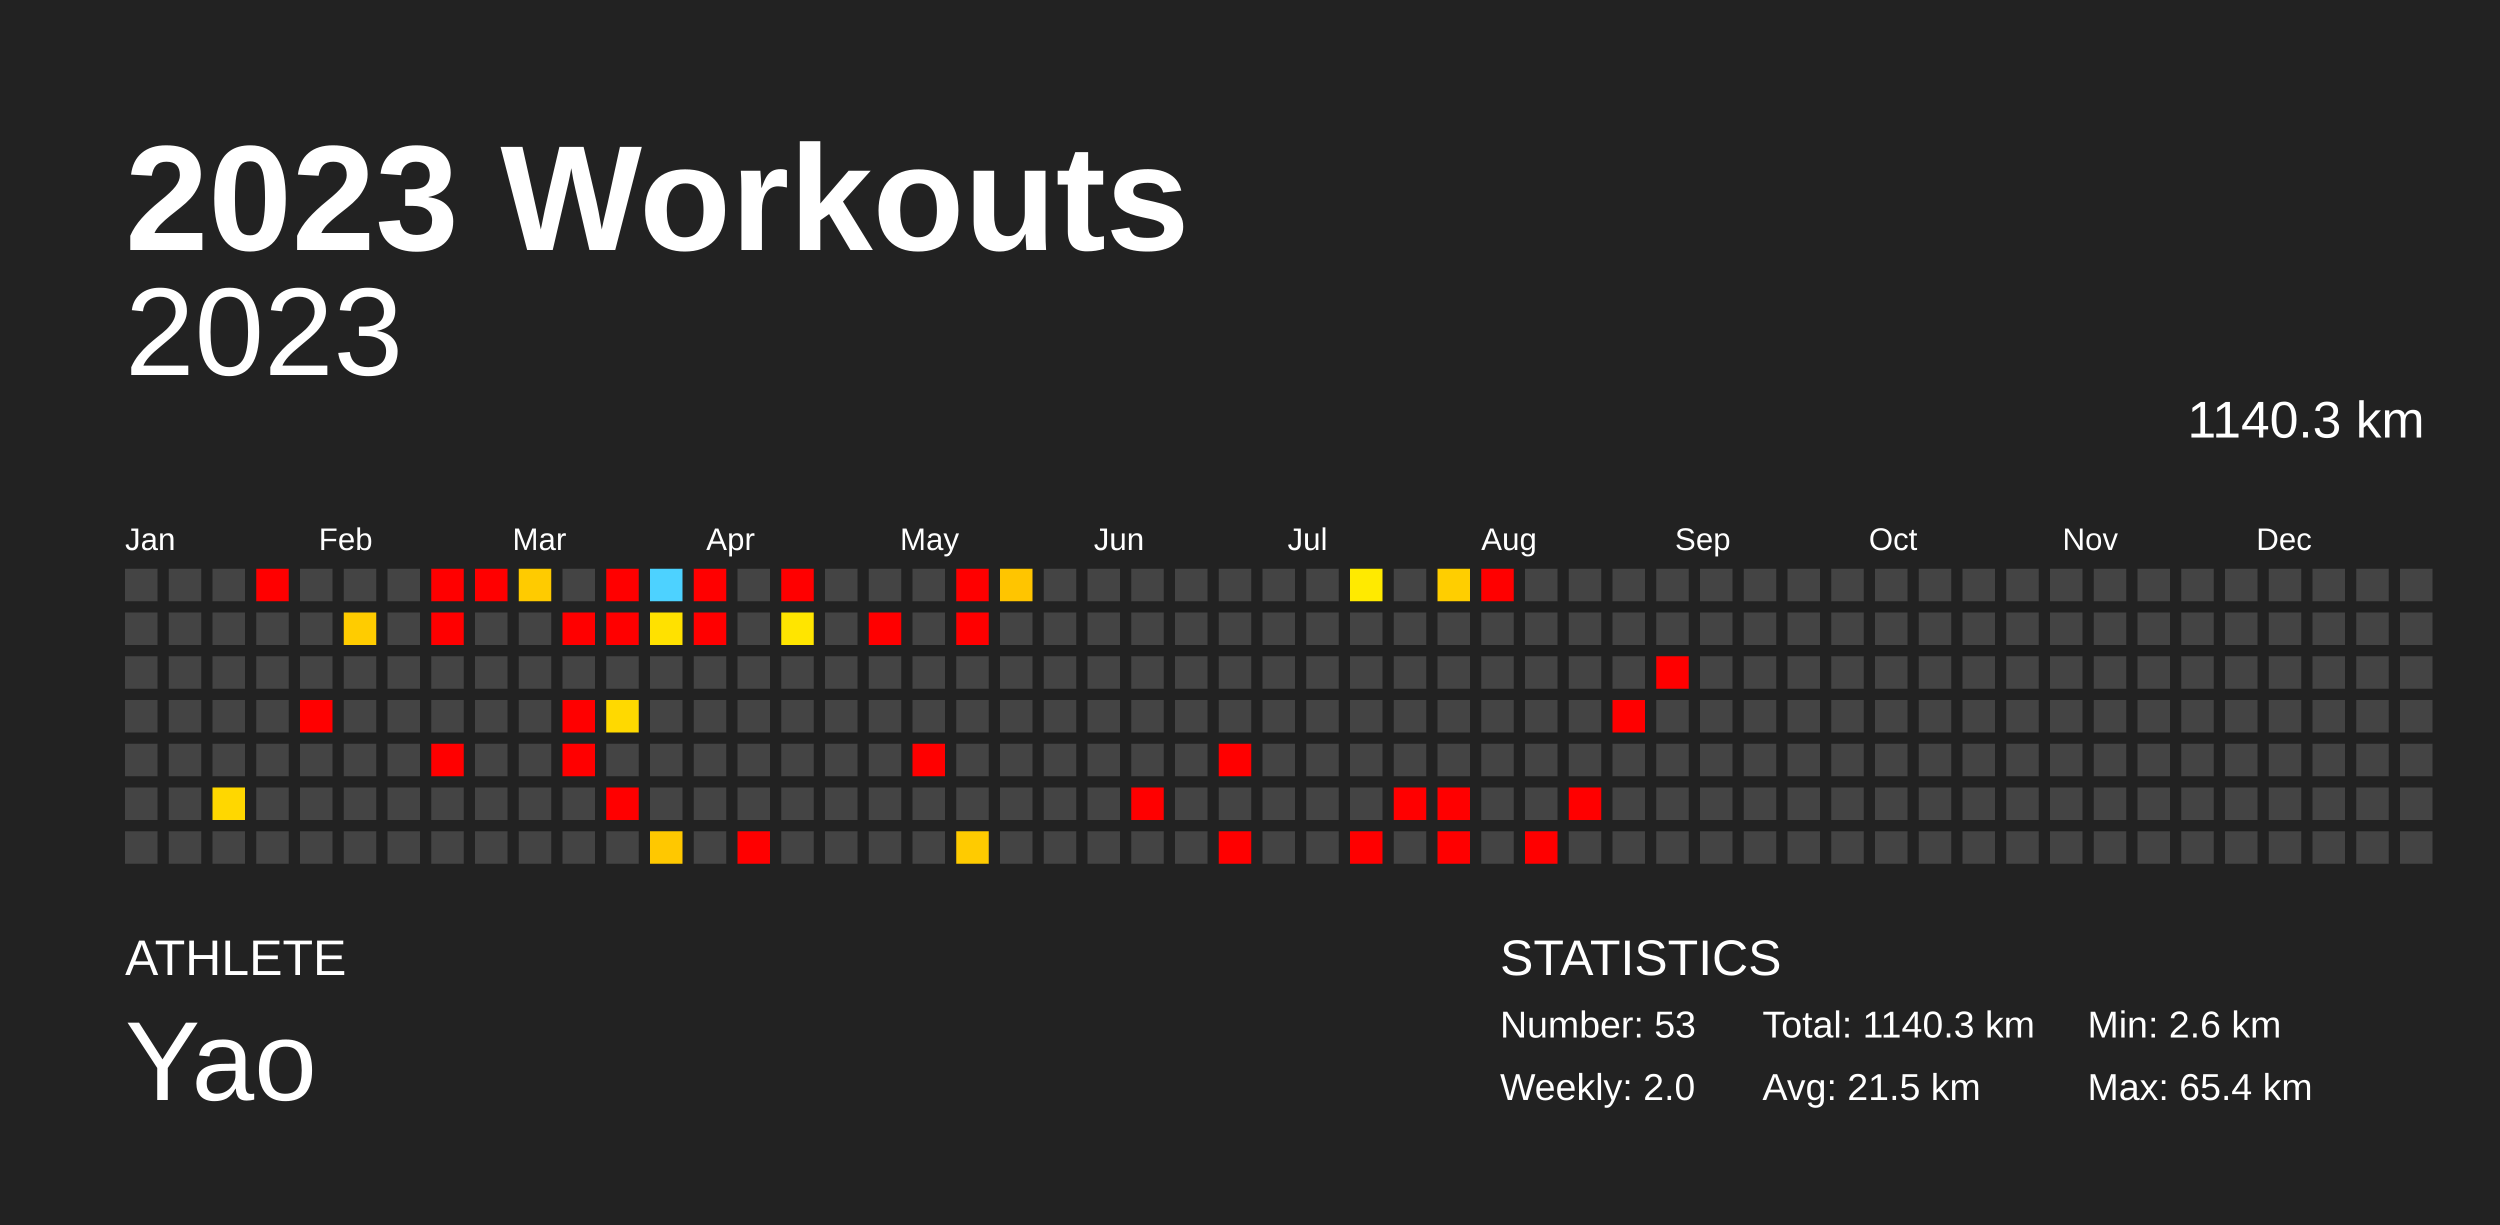
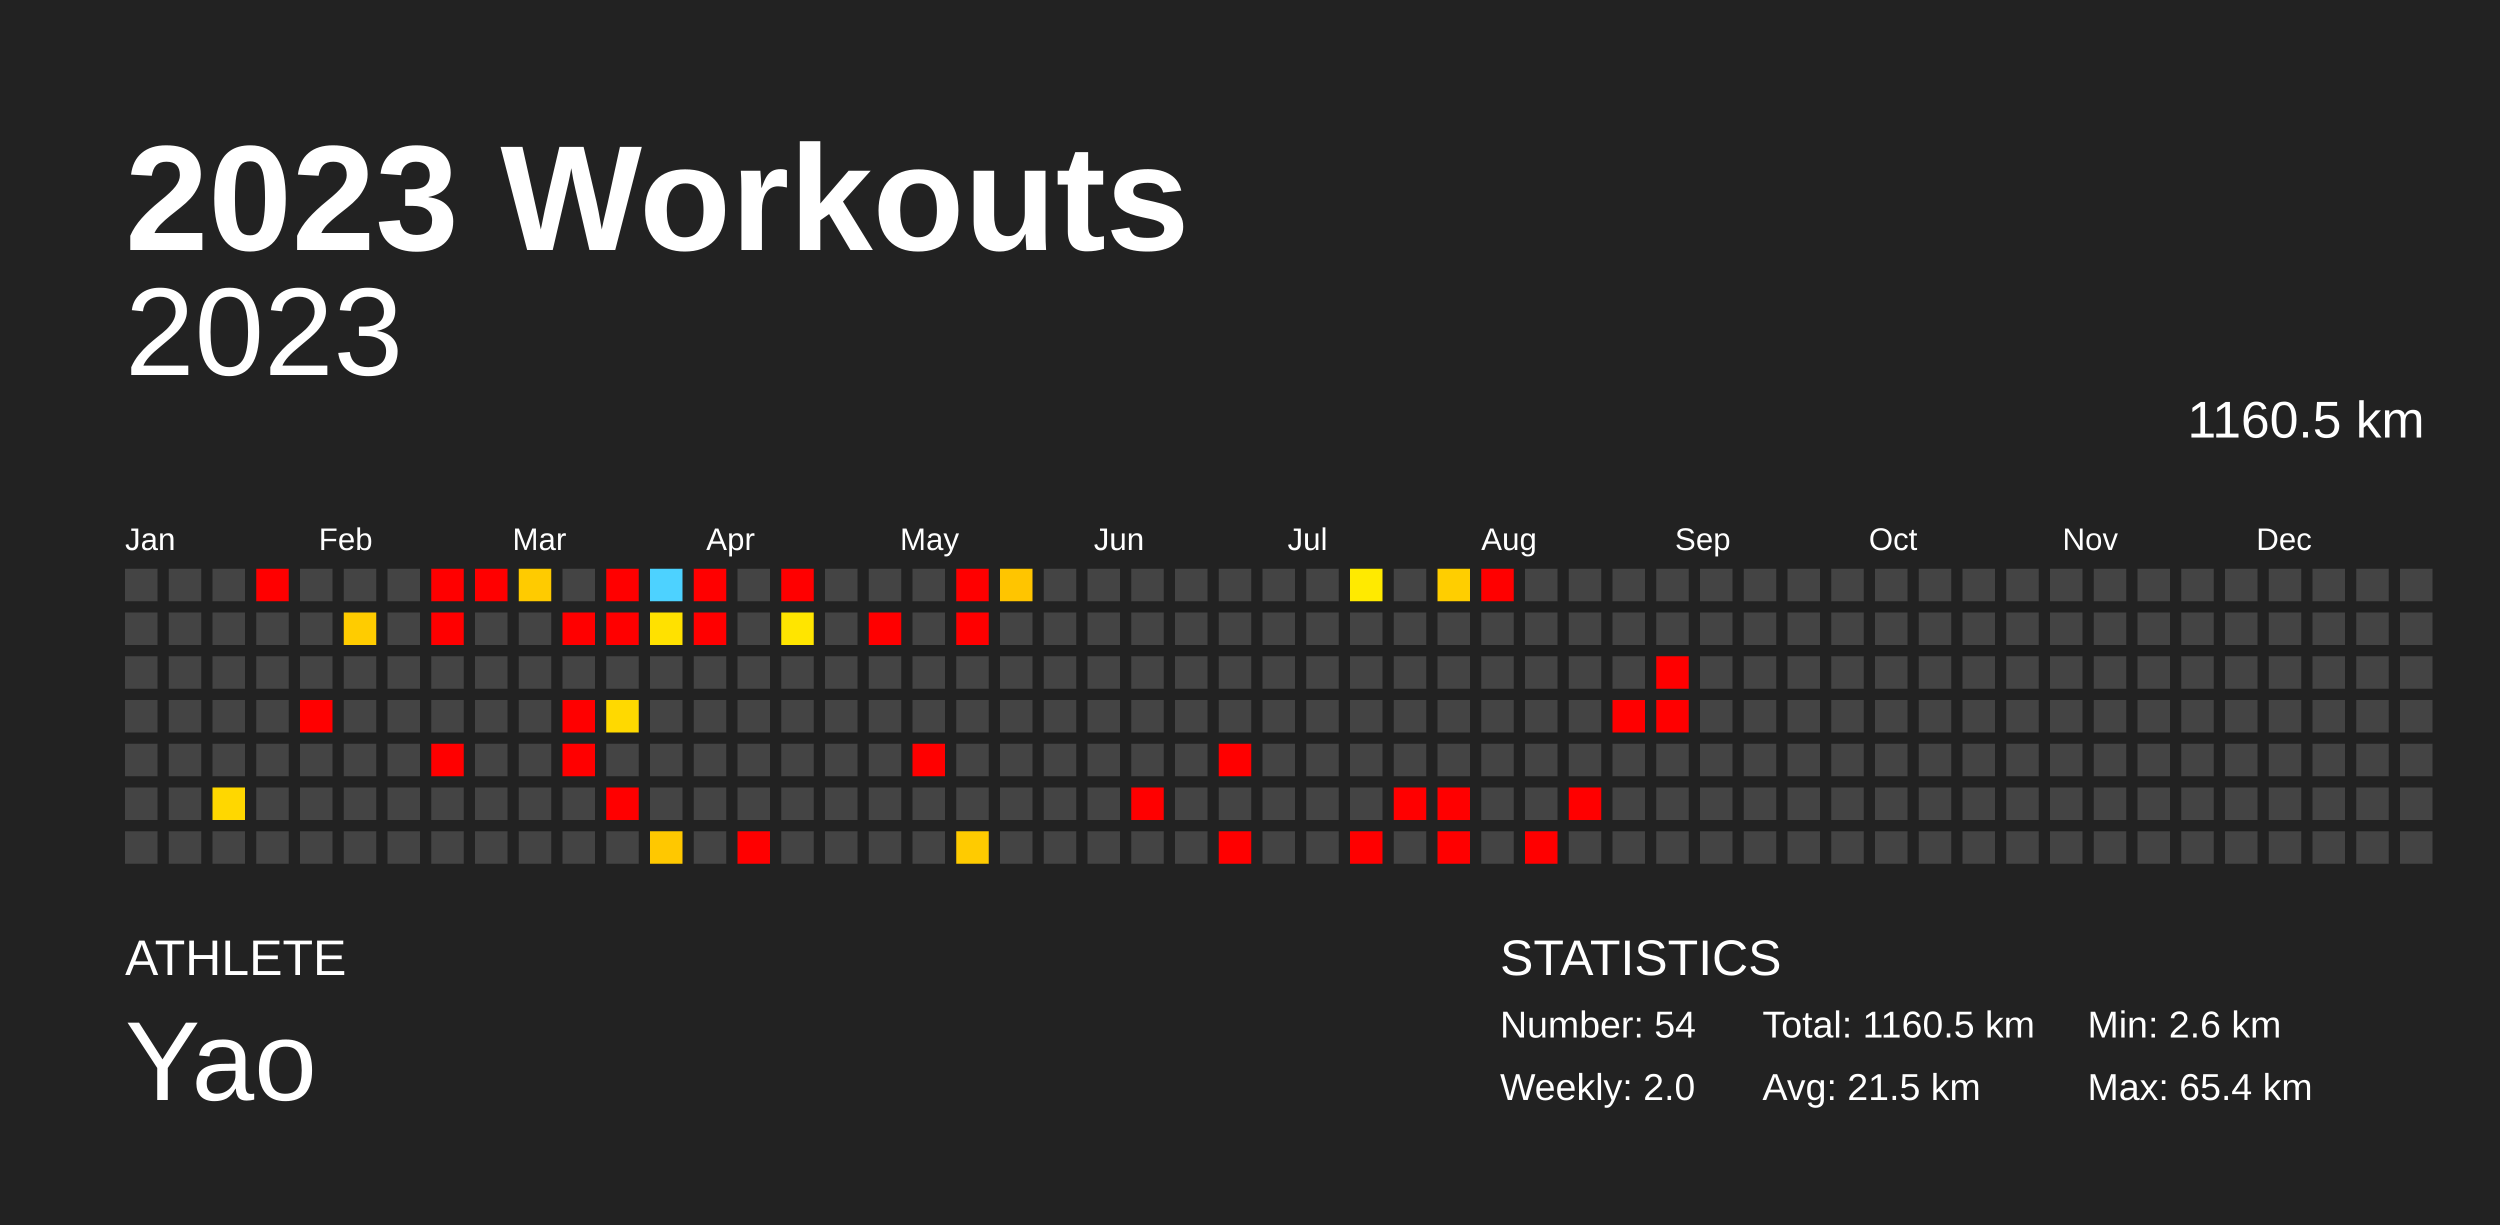
<svg xmlns="http://www.w3.org/2000/svg" baseProfile="full" height="98mm" version="1.1" viewBox="0,0,200,98" width="200mm">
  <defs />
  <rect fill="#222222" height="98" width="200" x="0" y="0" />
  <text fill="#FFFFFF" style="font-size:12px; font-family:Arial; font-weight:bold;" x="10" y="20">2023 Workouts</text>
  <text fill="#FFFFFF" style="font-size:4px; font-family:Arial" x="10" y="78">ATHLETE</text>
  <text fill="#FFFFFF" style="font-size:9px; font-family:Arial" x="10" y="88">Yao</text>
  <text fill="#FFFFFF" style="font-size:4px; font-family:Arial" x="120" y="78">STATISTICS</text>
-   <text fill="#FFFFFF" style="font-size:3px; font-family:Arial" x="120" y="83">Number: 53</text>
+   <text fill="#FFFFFF" style="font-size:3px; font-family:Arial" x="120" y="83">Number: 54</text>
  <text fill="#FFFFFF" style="font-size:3px; font-family:Arial" x="120" y="88">Weekly: 2.0</text>
-   <text fill="#FFFFFF" style="font-size:3px; font-family:Arial" x="141" y="83">Total: 1140.3 km</text>
+   <text fill="#FFFFFF" style="font-size:3px; font-family:Arial" x="141" y="83">Total: 1160.5 km</text>
  <text fill="#FFFFFF" style="font-size:3px; font-family:Arial" x="141" y="88">Avg: 21.5 km</text>
  <text fill="#FFFFFF" style="font-size:3px; font-family:Arial" x="167" y="83">Min: 2.6 km</text>
  <text fill="#FFFFFF" style="font-size:3px; font-family:Arial" x="167" y="88">Max: 65.4 km</text>
  <text alignment-baseline="hanging" fill="#FFFFFF" style="font-size:10.0px; font-family:Arial;" x="10" y="30">2023</text>
-   <text alignment-baseline="hanging" fill="#FFFFFF" style="font-size:4.125px; font-family:Arial;" x="175" y="35">1140.3 km</text>
+   <text alignment-baseline="hanging" fill="#FFFFFF" style="font-size:4.125px; font-family:Arial;" x="175" y="35">1160.5 km</text>
  <text fill="#FFFFFF" style="font-size:2.5px; font-family:Arial" x="10.0" y="44">Jan</text>
  <text fill="#FFFFFF" style="font-size:2.5px; font-family:Arial" x="25.5" y="44">Feb</text>
  <text fill="#FFFFFF" style="font-size:2.5px; font-family:Arial" x="41.0" y="44">Mar</text>
  <text fill="#FFFFFF" style="font-size:2.5px; font-family:Arial" x="56.5" y="44">Apr</text>
  <text fill="#FFFFFF" style="font-size:2.5px; font-family:Arial" x="72.0" y="44">May</text>
  <text fill="#FFFFFF" style="font-size:2.5px; font-family:Arial" x="87.5" y="44">Jun</text>
  <text fill="#FFFFFF" style="font-size:2.5px; font-family:Arial" x="103.0" y="44">Jul</text>
  <text fill="#FFFFFF" style="font-size:2.5px; font-family:Arial" x="118.5" y="44">Aug</text>
  <text fill="#FFFFFF" style="font-size:2.5px; font-family:Arial" x="134.0" y="44">Sep</text>
  <text fill="#FFFFFF" style="font-size:2.5px; font-family:Arial" x="149.5" y="44">Oct</text>
  <text fill="#FFFFFF" style="font-size:2.5px; font-family:Arial" x="165.0" y="44">Nov</text>
  <text fill="#FFFFFF" style="font-size:2.5px; font-family:Arial" x="180.5" y="44">Dec</text>
  <rect fill="#444444" height="2.6" width="2.6" x="10.0" y="45.5" />
  <rect fill="#444444" height="2.6" width="2.6" x="10.0" y="49.0" />
  <rect fill="#444444" height="2.6" width="2.6" x="10.0" y="52.5" />
  <rect fill="#444444" height="2.6" width="2.6" x="10.0" y="56.0" />
  <rect fill="#444444" height="2.6" width="2.6" x="10.0" y="59.5" />
  <rect fill="#444444" height="2.6" width="2.6" x="10.0" y="63.0" />
  <rect fill="#444444" height="2.6" width="2.6" x="10.0" y="66.5" />
  <rect fill="#444444" height="2.6" width="2.6" x="13.5" y="45.5" />
  <rect fill="#444444" height="2.6" width="2.6" x="13.5" y="49.0" />
  <rect fill="#444444" height="2.6" width="2.6" x="13.5" y="52.5" />
  <rect fill="#444444" height="2.6" width="2.6" x="13.5" y="56.0" />
  <rect fill="#444444" height="2.6" width="2.6" x="13.5" y="59.5" />
  <rect fill="#444444" height="2.6" width="2.6" x="13.5" y="63.0" />
  <rect fill="#444444" height="2.6" width="2.6" x="13.5" y="66.5" />
  <rect fill="#444444" height="2.6" width="2.6" x="17.0" y="45.5" />
  <rect fill="#444444" height="2.6" width="2.6" x="17.0" y="49.0" />
  <rect fill="#444444" height="2.6" width="2.6" x="17.0" y="52.5" />
  <rect fill="#444444" height="2.6" width="2.6" x="17.0" y="56.0" />
  <rect fill="#444444" height="2.6" width="2.6" x="17.0" y="59.5" />
  <rect fill="#ffd700" height="2.6" width="2.6" x="17.0" y="63.0" />
  <rect fill="#444444" height="2.6" width="2.6" x="17.0" y="66.5" />
  <rect fill="red" height="2.6" width="2.6" x="20.5" y="45.5" />
  <rect fill="#444444" height="2.6" width="2.6" x="20.5" y="49.0" />
  <rect fill="#444444" height="2.6" width="2.6" x="20.5" y="52.5" />
  <rect fill="#444444" height="2.6" width="2.6" x="20.5" y="56.0" />
  <rect fill="#444444" height="2.6" width="2.6" x="20.5" y="59.5" />
  <rect fill="#444444" height="2.6" width="2.6" x="20.5" y="63.0" />
  <rect fill="#444444" height="2.6" width="2.6" x="20.5" y="66.5" />
  <rect fill="#444444" height="2.6" width="2.6" x="24.0" y="45.5" />
  <rect fill="#444444" height="2.6" width="2.6" x="24.0" y="49.0" />
  <rect fill="#444444" height="2.6" width="2.6" x="24.0" y="52.5" />
  <rect fill="red" height="2.6" width="2.6" x="24.0" y="56.0" />
  <rect fill="#444444" height="2.6" width="2.6" x="24.0" y="59.5" />
  <rect fill="#444444" height="2.6" width="2.6" x="24.0" y="63.0" />
  <rect fill="#444444" height="2.6" width="2.6" x="24.0" y="66.5" />
  <rect fill="#444444" height="2.6" width="2.6" x="27.5" y="45.5" />
  <rect fill="#ffcc00" height="2.6" width="2.6" x="27.5" y="49.0" />
  <rect fill="#444444" height="2.6" width="2.6" x="27.5" y="52.5" />
  <rect fill="#444444" height="2.6" width="2.6" x="27.5" y="56.0" />
  <rect fill="#444444" height="2.6" width="2.6" x="27.5" y="59.5" />
  <rect fill="#444444" height="2.6" width="2.6" x="27.5" y="63.0" />
  <rect fill="#444444" height="2.6" width="2.6" x="27.5" y="66.5" />
  <rect fill="#444444" height="2.6" width="2.6" x="31.0" y="45.5" />
  <rect fill="#444444" height="2.6" width="2.6" x="31.0" y="49.0" />
  <rect fill="#444444" height="2.6" width="2.6" x="31.0" y="52.5" />
  <rect fill="#444444" height="2.6" width="2.6" x="31.0" y="56.0" />
  <rect fill="#444444" height="2.6" width="2.6" x="31.0" y="59.5" />
  <rect fill="#444444" height="2.6" width="2.6" x="31.0" y="63.0" />
  <rect fill="#444444" height="2.6" width="2.6" x="31.0" y="66.5" />
  <rect fill="red" height="2.6" width="2.6" x="34.5" y="45.5" />
  <rect fill="red" height="2.6" width="2.6" x="34.5" y="49.0" />
  <rect fill="#444444" height="2.6" width="2.6" x="34.5" y="52.5" />
  <rect fill="#444444" height="2.6" width="2.6" x="34.5" y="56.0" />
  <rect fill="red" height="2.6" width="2.6" x="34.5" y="59.5" />
  <rect fill="#444444" height="2.6" width="2.6" x="34.5" y="63.0" />
  <rect fill="#444444" height="2.6" width="2.6" x="34.5" y="66.5" />
  <rect fill="red" height="2.6" width="2.6" x="38.0" y="45.5" />
  <rect fill="#444444" height="2.6" width="2.6" x="38.0" y="49.0" />
  <rect fill="#444444" height="2.6" width="2.6" x="38.0" y="52.5" />
  <rect fill="#444444" height="2.6" width="2.6" x="38.0" y="56.0" />
  <rect fill="#444444" height="2.6" width="2.6" x="38.0" y="59.5" />
  <rect fill="#444444" height="2.6" width="2.6" x="38.0" y="63.0" />
  <rect fill="#444444" height="2.6" width="2.6" x="38.0" y="66.5" />
  <rect fill="#ffcb00" height="2.6" width="2.6" x="41.5" y="45.5" />
  <rect fill="#444444" height="2.6" width="2.6" x="41.5" y="49.0" />
  <rect fill="#444444" height="2.6" width="2.6" x="41.5" y="52.5" />
  <rect fill="#444444" height="2.6" width="2.6" x="41.5" y="56.0" />
  <rect fill="#444444" height="2.6" width="2.6" x="41.5" y="59.5" />
  <rect fill="#444444" height="2.6" width="2.6" x="41.5" y="63.0" />
  <rect fill="#444444" height="2.6" width="2.6" x="41.5" y="66.5" />
  <rect fill="#444444" height="2.6" width="2.6" x="45.0" y="45.5" />
  <rect fill="red" height="2.6" width="2.6" x="45.0" y="49.0" />
  <rect fill="#444444" height="2.6" width="2.6" x="45.0" y="52.5" />
  <rect fill="red" height="2.6" width="2.6" x="45.0" y="56.0" />
  <rect fill="red" height="2.6" width="2.6" x="45.0" y="59.5" />
  <rect fill="#444444" height="2.6" width="2.6" x="45.0" y="63.0" />
  <rect fill="#444444" height="2.6" width="2.6" x="45.0" y="66.5" />
  <rect fill="red" height="2.6" width="2.6" x="48.5" y="45.5" />
  <rect fill="red" height="2.6" width="2.6" x="48.5" y="49.0" />
  <rect fill="#444444" height="2.6" width="2.6" x="48.5" y="52.5" />
  <rect fill="#ffd900" height="2.6" width="2.6" x="48.5" y="56.0" />
  <rect fill="#444444" height="2.6" width="2.6" x="48.5" y="59.5" />
  <rect fill="red" height="2.6" width="2.6" x="48.5" y="63.0" />
  <rect fill="#444444" height="2.6" width="2.6" x="48.5" y="66.5" />
  <rect fill="#4dd2ff" height="2.6" width="2.6" x="52.0" y="45.5" />
  <rect fill="#ffe100" height="2.6" width="2.6" x="52.0" y="49.0" />
  <rect fill="#444444" height="2.6" width="2.6" x="52.0" y="52.5" />
  <rect fill="#444444" height="2.6" width="2.6" x="52.0" y="56.0" />
  <rect fill="#444444" height="2.6" width="2.6" x="52.0" y="59.5" />
  <rect fill="#444444" height="2.6" width="2.6" x="52.0" y="63.0" />
  <rect fill="#ffc800" height="2.6" width="2.6" x="52.0" y="66.5" />
  <rect fill="red" height="2.6" width="2.6" x="55.5" y="45.5" />
  <rect fill="red" height="2.6" width="2.6" x="55.5" y="49.0" />
  <rect fill="#444444" height="2.6" width="2.6" x="55.5" y="52.5" />
  <rect fill="#444444" height="2.6" width="2.6" x="55.5" y="56.0" />
  <rect fill="#444444" height="2.6" width="2.6" x="55.5" y="59.5" />
  <rect fill="#444444" height="2.6" width="2.6" x="55.5" y="63.0" />
  <rect fill="#444444" height="2.6" width="2.6" x="55.5" y="66.5" />
  <rect fill="#444444" height="2.6" width="2.6" x="59.0" y="45.5" />
  <rect fill="#444444" height="2.6" width="2.6" x="59.0" y="49.0" />
  <rect fill="#444444" height="2.6" width="2.6" x="59.0" y="52.5" />
  <rect fill="#444444" height="2.6" width="2.6" x="59.0" y="56.0" />
  <rect fill="#444444" height="2.6" width="2.6" x="59.0" y="59.5" />
  <rect fill="#444444" height="2.6" width="2.6" x="59.0" y="63.0" />
  <rect fill="red" height="2.6" width="2.6" x="59.0" y="66.5" />
  <rect fill="red" height="2.6" width="2.6" x="62.5" y="45.5" />
  <rect fill="#ffe500" height="2.6" width="2.6" x="62.5" y="49.0" />
  <rect fill="#444444" height="2.6" width="2.6" x="62.5" y="52.5" />
  <rect fill="#444444" height="2.6" width="2.6" x="62.5" y="56.0" />
  <rect fill="#444444" height="2.6" width="2.6" x="62.5" y="59.5" />
  <rect fill="#444444" height="2.6" width="2.6" x="62.5" y="63.0" />
  <rect fill="#444444" height="2.6" width="2.6" x="62.5" y="66.5" />
  <rect fill="#444444" height="2.6" width="2.6" x="66.0" y="45.5" />
  <rect fill="#444444" height="2.6" width="2.6" x="66.0" y="49.0" />
  <rect fill="#444444" height="2.6" width="2.6" x="66.0" y="52.5" />
  <rect fill="#444444" height="2.6" width="2.6" x="66.0" y="56.0" />
  <rect fill="#444444" height="2.6" width="2.6" x="66.0" y="59.5" />
  <rect fill="#444444" height="2.6" width="2.6" x="66.0" y="63.0" />
  <rect fill="#444444" height="2.6" width="2.6" x="66.0" y="66.5" />
  <rect fill="#444444" height="2.6" width="2.6" x="69.5" y="45.5" />
  <rect fill="red" height="2.6" width="2.6" x="69.5" y="49.0" />
  <rect fill="#444444" height="2.6" width="2.6" x="69.5" y="52.5" />
  <rect fill="#444444" height="2.6" width="2.6" x="69.5" y="56.0" />
  <rect fill="#444444" height="2.6" width="2.6" x="69.5" y="59.5" />
  <rect fill="#444444" height="2.6" width="2.6" x="69.5" y="63.0" />
  <rect fill="#444444" height="2.6" width="2.6" x="69.5" y="66.5" />
  <rect fill="#444444" height="2.6" width="2.6" x="73.0" y="45.5" />
  <rect fill="#444444" height="2.6" width="2.6" x="73.0" y="49.0" />
  <rect fill="#444444" height="2.6" width="2.6" x="73.0" y="52.5" />
  <rect fill="#444444" height="2.6" width="2.6" x="73.0" y="56.0" />
  <rect fill="red" height="2.6" width="2.6" x="73.0" y="59.5" />
  <rect fill="#444444" height="2.6" width="2.6" x="73.0" y="63.0" />
  <rect fill="#444444" height="2.6" width="2.6" x="73.0" y="66.5" />
  <rect fill="red" height="2.6" width="2.6" x="76.5" y="45.5" />
  <rect fill="red" height="2.6" width="2.6" x="76.5" y="49.0" />
  <rect fill="#444444" height="2.6" width="2.6" x="76.5" y="52.5" />
  <rect fill="#444444" height="2.6" width="2.6" x="76.5" y="56.0" />
  <rect fill="#444444" height="2.6" width="2.6" x="76.5" y="59.5" />
  <rect fill="#444444" height="2.6" width="2.6" x="76.5" y="63.0" />
  <rect fill="#ffcb00" height="2.6" width="2.6" x="76.5" y="66.5" />
  <rect fill="#ffc500" height="2.6" width="2.6" x="80.0" y="45.5" />
  <rect fill="#444444" height="2.6" width="2.6" x="80.0" y="49.0" />
  <rect fill="#444444" height="2.6" width="2.6" x="80.0" y="52.5" />
  <rect fill="#444444" height="2.6" width="2.6" x="80.0" y="56.0" />
  <rect fill="#444444" height="2.6" width="2.6" x="80.0" y="59.5" />
  <rect fill="#444444" height="2.6" width="2.6" x="80.0" y="63.0" />
  <rect fill="#444444" height="2.6" width="2.6" x="80.0" y="66.5" />
  <rect fill="#444444" height="2.6" width="2.6" x="83.5" y="45.5" />
  <rect fill="#444444" height="2.6" width="2.6" x="83.5" y="49.0" />
  <rect fill="#444444" height="2.6" width="2.6" x="83.5" y="52.5" />
  <rect fill="#444444" height="2.6" width="2.6" x="83.5" y="56.0" />
  <rect fill="#444444" height="2.6" width="2.6" x="83.5" y="59.5" />
  <rect fill="#444444" height="2.6" width="2.6" x="83.5" y="63.0" />
  <rect fill="#444444" height="2.6" width="2.6" x="83.5" y="66.5" />
  <rect fill="#444444" height="2.6" width="2.6" x="87.0" y="45.5" />
  <rect fill="#444444" height="2.6" width="2.6" x="87.0" y="49.0" />
  <rect fill="#444444" height="2.6" width="2.6" x="87.0" y="52.5" />
  <rect fill="#444444" height="2.6" width="2.6" x="87.0" y="56.0" />
  <rect fill="#444444" height="2.6" width="2.6" x="87.0" y="59.5" />
  <rect fill="#444444" height="2.6" width="2.6" x="87.0" y="63.0" />
  <rect fill="#444444" height="2.6" width="2.6" x="87.0" y="66.5" />
  <rect fill="#444444" height="2.6" width="2.6" x="90.5" y="45.5" />
  <rect fill="#444444" height="2.6" width="2.6" x="90.5" y="49.0" />
  <rect fill="#444444" height="2.6" width="2.6" x="90.5" y="52.5" />
  <rect fill="#444444" height="2.6" width="2.6" x="90.5" y="56.0" />
  <rect fill="#444444" height="2.6" width="2.6" x="90.5" y="59.5" />
  <rect fill="red" height="2.6" width="2.6" x="90.5" y="63.0" />
  <rect fill="#444444" height="2.6" width="2.6" x="90.5" y="66.5" />
  <rect fill="#444444" height="2.6" width="2.6" x="94.0" y="45.5" />
  <rect fill="#444444" height="2.6" width="2.6" x="94.0" y="49.0" />
  <rect fill="#444444" height="2.6" width="2.6" x="94.0" y="52.5" />
  <rect fill="#444444" height="2.6" width="2.6" x="94.0" y="56.0" />
  <rect fill="#444444" height="2.6" width="2.6" x="94.0" y="59.5" />
  <rect fill="#444444" height="2.6" width="2.6" x="94.0" y="63.0" />
  <rect fill="#444444" height="2.6" width="2.6" x="94.0" y="66.5" />
  <rect fill="#444444" height="2.6" width="2.6" x="97.5" y="45.5" />
  <rect fill="#444444" height="2.6" width="2.6" x="97.5" y="49.0" />
  <rect fill="#444444" height="2.6" width="2.6" x="97.5" y="52.5" />
  <rect fill="#444444" height="2.6" width="2.6" x="97.5" y="56.0" />
  <rect fill="red" height="2.6" width="2.6" x="97.5" y="59.5" />
  <rect fill="#444444" height="2.6" width="2.6" x="97.5" y="63.0" />
  <rect fill="red" height="2.6" width="2.6" x="97.5" y="66.5" />
  <rect fill="#444444" height="2.6" width="2.6" x="101.0" y="45.5" />
  <rect fill="#444444" height="2.6" width="2.6" x="101.0" y="49.0" />
  <rect fill="#444444" height="2.6" width="2.6" x="101.0" y="52.5" />
  <rect fill="#444444" height="2.6" width="2.6" x="101.0" y="56.0" />
  <rect fill="#444444" height="2.6" width="2.6" x="101.0" y="59.5" />
  <rect fill="#444444" height="2.6" width="2.6" x="101.0" y="63.0" />
  <rect fill="#444444" height="2.6" width="2.6" x="101.0" y="66.5" />
  <rect fill="#444444" height="2.6" width="2.6" x="104.5" y="45.5" />
  <rect fill="#444444" height="2.6" width="2.6" x="104.5" y="49.0" />
  <rect fill="#444444" height="2.6" width="2.6" x="104.5" y="52.5" />
  <rect fill="#444444" height="2.6" width="2.6" x="104.5" y="56.0" />
  <rect fill="#444444" height="2.6" width="2.6" x="104.5" y="59.5" />
  <rect fill="#444444" height="2.6" width="2.6" x="104.5" y="63.0" />
  <rect fill="#444444" height="2.6" width="2.6" x="104.5" y="66.5" />
  <rect fill="#ffea00" height="2.6" width="2.6" x="108.0" y="45.5" />
  <rect fill="#444444" height="2.6" width="2.6" x="108.0" y="49.0" />
  <rect fill="#444444" height="2.6" width="2.6" x="108.0" y="52.5" />
  <rect fill="#444444" height="2.6" width="2.6" x="108.0" y="56.0" />
  <rect fill="#444444" height="2.6" width="2.6" x="108.0" y="59.5" />
  <rect fill="#444444" height="2.6" width="2.6" x="108.0" y="63.0" />
  <rect fill="red" height="2.6" width="2.6" x="108.0" y="66.5" />
  <rect fill="#444444" height="2.6" width="2.6" x="111.5" y="45.5" />
  <rect fill="#444444" height="2.6" width="2.6" x="111.5" y="49.0" />
  <rect fill="#444444" height="2.6" width="2.6" x="111.5" y="52.5" />
  <rect fill="#444444" height="2.6" width="2.6" x="111.5" y="56.0" />
  <rect fill="#444444" height="2.6" width="2.6" x="111.5" y="59.5" />
  <rect fill="red" height="2.6" width="2.6" x="111.5" y="63.0" />
  <rect fill="#444444" height="2.6" width="2.6" x="111.5" y="66.5" />
  <rect fill="#ffce00" height="2.6" width="2.6" x="115.0" y="45.5" />
  <rect fill="#444444" height="2.6" width="2.6" x="115.0" y="49.0" />
  <rect fill="#444444" height="2.6" width="2.6" x="115.0" y="52.5" />
  <rect fill="#444444" height="2.6" width="2.6" x="115.0" y="56.0" />
  <rect fill="#444444" height="2.6" width="2.6" x="115.0" y="59.5" />
  <rect fill="red" height="2.6" width="2.6" x="115.0" y="63.0" />
  <rect fill="red" height="2.6" width="2.6" x="115.0" y="66.5" />
  <rect fill="red" height="2.6" width="2.6" x="118.5" y="45.5" />
  <rect fill="#444444" height="2.6" width="2.6" x="118.5" y="49.0" />
  <rect fill="#444444" height="2.6" width="2.6" x="118.5" y="52.5" />
  <rect fill="#444444" height="2.6" width="2.6" x="118.5" y="56.0" />
  <rect fill="#444444" height="2.6" width="2.6" x="118.5" y="59.5" />
  <rect fill="#444444" height="2.6" width="2.6" x="118.5" y="63.0" />
  <rect fill="#444444" height="2.6" width="2.6" x="118.5" y="66.5" />
  <rect fill="#444444" height="2.6" width="2.6" x="122.0" y="45.5" />
  <rect fill="#444444" height="2.6" width="2.6" x="122.0" y="49.0" />
  <rect fill="#444444" height="2.6" width="2.6" x="122.0" y="52.5" />
  <rect fill="#444444" height="2.6" width="2.6" x="122.0" y="56.0" />
  <rect fill="#444444" height="2.6" width="2.6" x="122.0" y="59.5" />
  <rect fill="#444444" height="2.6" width="2.6" x="122.0" y="63.0" />
  <rect fill="red" height="2.6" width="2.6" x="122.0" y="66.5" />
  <rect fill="#444444" height="2.6" width="2.6" x="125.5" y="45.5" />
  <rect fill="#444444" height="2.6" width="2.6" x="125.5" y="49.0" />
  <rect fill="#444444" height="2.6" width="2.6" x="125.5" y="52.5" />
  <rect fill="#444444" height="2.6" width="2.6" x="125.5" y="56.0" />
  <rect fill="#444444" height="2.6" width="2.6" x="125.5" y="59.5" />
  <rect fill="red" height="2.6" width="2.6" x="125.5" y="63.0" />
  <rect fill="#444444" height="2.6" width="2.6" x="125.5" y="66.5" />
  <rect fill="#444444" height="2.6" width="2.6" x="129.0" y="45.5" />
  <rect fill="#444444" height="2.6" width="2.6" x="129.0" y="49.0" />
  <rect fill="#444444" height="2.6" width="2.6" x="129.0" y="52.5" />
  <rect fill="red" height="2.6" width="2.6" x="129.0" y="56.0" />
  <rect fill="#444444" height="2.6" width="2.6" x="129.0" y="59.5" />
  <rect fill="#444444" height="2.6" width="2.6" x="129.0" y="63.0" />
  <rect fill="#444444" height="2.6" width="2.6" x="129.0" y="66.5" />
  <rect fill="#444444" height="2.6" width="2.6" x="132.5" y="45.5" />
  <rect fill="#444444" height="2.6" width="2.6" x="132.5" y="49.0" />
  <rect fill="red" height="2.6" width="2.6" x="132.5" y="52.5" />
-   <rect fill="#444444" height="2.6" width="2.6" x="132.5" y="56.0" />
+   <rect fill="red" height="2.6" width="2.6" x="132.5" y="56.0" />
  <rect fill="#444444" height="2.6" width="2.6" x="132.5" y="59.5" />
  <rect fill="#444444" height="2.6" width="2.6" x="132.5" y="63.0" />
  <rect fill="#444444" height="2.6" width="2.6" x="132.5" y="66.5" />
  <rect fill="#444444" height="2.6" width="2.6" x="136.0" y="45.5" />
  <rect fill="#444444" height="2.6" width="2.6" x="136.0" y="49.0" />
  <rect fill="#444444" height="2.6" width="2.6" x="136.0" y="52.5" />
  <rect fill="#444444" height="2.6" width="2.6" x="136.0" y="56.0" />
  <rect fill="#444444" height="2.6" width="2.6" x="136.0" y="59.5" />
  <rect fill="#444444" height="2.6" width="2.6" x="136.0" y="63.0" />
  <rect fill="#444444" height="2.6" width="2.6" x="136.0" y="66.5" />
  <rect fill="#444444" height="2.6" width="2.6" x="139.5" y="45.5" />
  <rect fill="#444444" height="2.6" width="2.6" x="139.5" y="49.0" />
  <rect fill="#444444" height="2.6" width="2.6" x="139.5" y="52.5" />
  <rect fill="#444444" height="2.6" width="2.6" x="139.5" y="56.0" />
  <rect fill="#444444" height="2.6" width="2.6" x="139.5" y="59.5" />
  <rect fill="#444444" height="2.6" width="2.6" x="139.5" y="63.0" />
  <rect fill="#444444" height="2.6" width="2.6" x="139.5" y="66.5" />
  <rect fill="#444444" height="2.6" width="2.6" x="143.0" y="45.5" />
  <rect fill="#444444" height="2.6" width="2.6" x="143.0" y="49.0" />
  <rect fill="#444444" height="2.6" width="2.6" x="143.0" y="52.5" />
  <rect fill="#444444" height="2.6" width="2.6" x="143.0" y="56.0" />
  <rect fill="#444444" height="2.6" width="2.6" x="143.0" y="59.5" />
  <rect fill="#444444" height="2.6" width="2.6" x="143.0" y="63.0" />
  <rect fill="#444444" height="2.6" width="2.6" x="143.0" y="66.5" />
  <rect fill="#444444" height="2.6" width="2.6" x="146.5" y="45.5" />
  <rect fill="#444444" height="2.6" width="2.6" x="146.5" y="49.0" />
  <rect fill="#444444" height="2.6" width="2.6" x="146.5" y="52.5" />
  <rect fill="#444444" height="2.6" width="2.6" x="146.5" y="56.0" />
  <rect fill="#444444" height="2.6" width="2.6" x="146.5" y="59.5" />
  <rect fill="#444444" height="2.6" width="2.6" x="146.5" y="63.0" />
  <rect fill="#444444" height="2.6" width="2.6" x="146.5" y="66.5" />
  <rect fill="#444444" height="2.6" width="2.6" x="150.0" y="45.5" />
  <rect fill="#444444" height="2.6" width="2.6" x="150.0" y="49.0" />
  <rect fill="#444444" height="2.6" width="2.6" x="150.0" y="52.5" />
  <rect fill="#444444" height="2.6" width="2.6" x="150.0" y="56.0" />
  <rect fill="#444444" height="2.6" width="2.6" x="150.0" y="59.5" />
  <rect fill="#444444" height="2.6" width="2.6" x="150.0" y="63.0" />
  <rect fill="#444444" height="2.6" width="2.6" x="150.0" y="66.5" />
  <rect fill="#444444" height="2.6" width="2.6" x="153.5" y="45.5" />
  <rect fill="#444444" height="2.6" width="2.6" x="153.5" y="49.0" />
  <rect fill="#444444" height="2.6" width="2.6" x="153.5" y="52.5" />
  <rect fill="#444444" height="2.6" width="2.6" x="153.5" y="56.0" />
  <rect fill="#444444" height="2.6" width="2.6" x="153.5" y="59.5" />
  <rect fill="#444444" height="2.6" width="2.6" x="153.5" y="63.0" />
  <rect fill="#444444" height="2.6" width="2.6" x="153.5" y="66.5" />
  <rect fill="#444444" height="2.6" width="2.6" x="157.0" y="45.5" />
  <rect fill="#444444" height="2.6" width="2.6" x="157.0" y="49.0" />
  <rect fill="#444444" height="2.6" width="2.6" x="157.0" y="52.5" />
  <rect fill="#444444" height="2.6" width="2.6" x="157.0" y="56.0" />
  <rect fill="#444444" height="2.6" width="2.6" x="157.0" y="59.5" />
  <rect fill="#444444" height="2.6" width="2.6" x="157.0" y="63.0" />
  <rect fill="#444444" height="2.6" width="2.6" x="157.0" y="66.5" />
  <rect fill="#444444" height="2.6" width="2.6" x="160.5" y="45.5" />
  <rect fill="#444444" height="2.6" width="2.6" x="160.5" y="49.0" />
  <rect fill="#444444" height="2.6" width="2.6" x="160.5" y="52.5" />
  <rect fill="#444444" height="2.6" width="2.6" x="160.5" y="56.0" />
  <rect fill="#444444" height="2.6" width="2.6" x="160.5" y="59.5" />
  <rect fill="#444444" height="2.6" width="2.6" x="160.5" y="63.0" />
  <rect fill="#444444" height="2.6" width="2.6" x="160.5" y="66.5" />
  <rect fill="#444444" height="2.6" width="2.6" x="164.0" y="45.5" />
  <rect fill="#444444" height="2.6" width="2.6" x="164.0" y="49.0" />
  <rect fill="#444444" height="2.6" width="2.6" x="164.0" y="52.5" />
  <rect fill="#444444" height="2.6" width="2.6" x="164.0" y="56.0" />
  <rect fill="#444444" height="2.6" width="2.6" x="164.0" y="59.5" />
  <rect fill="#444444" height="2.6" width="2.6" x="164.0" y="63.0" />
  <rect fill="#444444" height="2.6" width="2.6" x="164.0" y="66.5" />
  <rect fill="#444444" height="2.6" width="2.6" x="167.5" y="45.5" />
  <rect fill="#444444" height="2.6" width="2.6" x="167.5" y="49.0" />
  <rect fill="#444444" height="2.6" width="2.6" x="167.5" y="52.5" />
  <rect fill="#444444" height="2.6" width="2.6" x="167.5" y="56.0" />
  <rect fill="#444444" height="2.6" width="2.6" x="167.5" y="59.5" />
  <rect fill="#444444" height="2.6" width="2.6" x="167.5" y="63.0" />
  <rect fill="#444444" height="2.6" width="2.6" x="167.5" y="66.5" />
  <rect fill="#444444" height="2.6" width="2.6" x="171.0" y="45.5" />
  <rect fill="#444444" height="2.6" width="2.6" x="171.0" y="49.0" />
  <rect fill="#444444" height="2.6" width="2.6" x="171.0" y="52.5" />
  <rect fill="#444444" height="2.6" width="2.6" x="171.0" y="56.0" />
  <rect fill="#444444" height="2.6" width="2.6" x="171.0" y="59.5" />
  <rect fill="#444444" height="2.6" width="2.6" x="171.0" y="63.0" />
  <rect fill="#444444" height="2.6" width="2.6" x="171.0" y="66.5" />
  <rect fill="#444444" height="2.6" width="2.6" x="174.5" y="45.5" />
  <rect fill="#444444" height="2.6" width="2.6" x="174.5" y="49.0" />
  <rect fill="#444444" height="2.6" width="2.6" x="174.5" y="52.5" />
  <rect fill="#444444" height="2.6" width="2.6" x="174.5" y="56.0" />
  <rect fill="#444444" height="2.6" width="2.6" x="174.5" y="59.5" />
  <rect fill="#444444" height="2.6" width="2.6" x="174.5" y="63.0" />
  <rect fill="#444444" height="2.6" width="2.6" x="174.5" y="66.5" />
  <rect fill="#444444" height="2.6" width="2.6" x="178.0" y="45.5" />
  <rect fill="#444444" height="2.6" width="2.6" x="178.0" y="49.0" />
  <rect fill="#444444" height="2.6" width="2.6" x="178.0" y="52.5" />
  <rect fill="#444444" height="2.6" width="2.6" x="178.0" y="56.0" />
  <rect fill="#444444" height="2.6" width="2.6" x="178.0" y="59.5" />
  <rect fill="#444444" height="2.6" width="2.6" x="178.0" y="63.0" />
  <rect fill="#444444" height="2.6" width="2.6" x="178.0" y="66.5" />
  <rect fill="#444444" height="2.6" width="2.6" x="181.5" y="45.5" />
  <rect fill="#444444" height="2.6" width="2.6" x="181.5" y="49.0" />
  <rect fill="#444444" height="2.6" width="2.6" x="181.5" y="52.5" />
  <rect fill="#444444" height="2.6" width="2.6" x="181.5" y="56.0" />
  <rect fill="#444444" height="2.6" width="2.6" x="181.5" y="59.5" />
  <rect fill="#444444" height="2.6" width="2.6" x="181.5" y="63.0" />
  <rect fill="#444444" height="2.6" width="2.6" x="181.5" y="66.5" />
  <rect fill="#444444" height="2.6" width="2.6" x="185.0" y="45.5" />
  <rect fill="#444444" height="2.6" width="2.6" x="185.0" y="49.0" />
  <rect fill="#444444" height="2.6" width="2.6" x="185.0" y="52.5" />
  <rect fill="#444444" height="2.6" width="2.6" x="185.0" y="56.0" />
  <rect fill="#444444" height="2.6" width="2.6" x="185.0" y="59.5" />
  <rect fill="#444444" height="2.6" width="2.6" x="185.0" y="63.0" />
  <rect fill="#444444" height="2.6" width="2.6" x="185.0" y="66.5" />
  <rect fill="#444444" height="2.6" width="2.6" x="188.5" y="45.5" />
  <rect fill="#444444" height="2.6" width="2.6" x="188.5" y="49.0" />
  <rect fill="#444444" height="2.6" width="2.6" x="188.5" y="52.5" />
  <rect fill="#444444" height="2.6" width="2.6" x="188.5" y="56.0" />
  <rect fill="#444444" height="2.6" width="2.6" x="188.5" y="59.5" />
  <rect fill="#444444" height="2.6" width="2.6" x="188.5" y="63.0" />
  <rect fill="#444444" height="2.6" width="2.6" x="188.5" y="66.5" />
  <rect fill="#444444" height="2.6" width="2.6" x="192.0" y="45.5" />
  <rect fill="#444444" height="2.6" width="2.6" x="192.0" y="49.0" />
  <rect fill="#444444" height="2.6" width="2.6" x="192.0" y="52.5" />
  <rect fill="#444444" height="2.6" width="2.6" x="192.0" y="56.0" />
  <rect fill="#444444" height="2.6" width="2.6" x="192.0" y="59.5" />
  <rect fill="#444444" height="2.6" width="2.6" x="192.0" y="63.0" />
  <rect fill="#444444" height="2.6" width="2.6" x="192.0" y="66.5" />
</svg>
